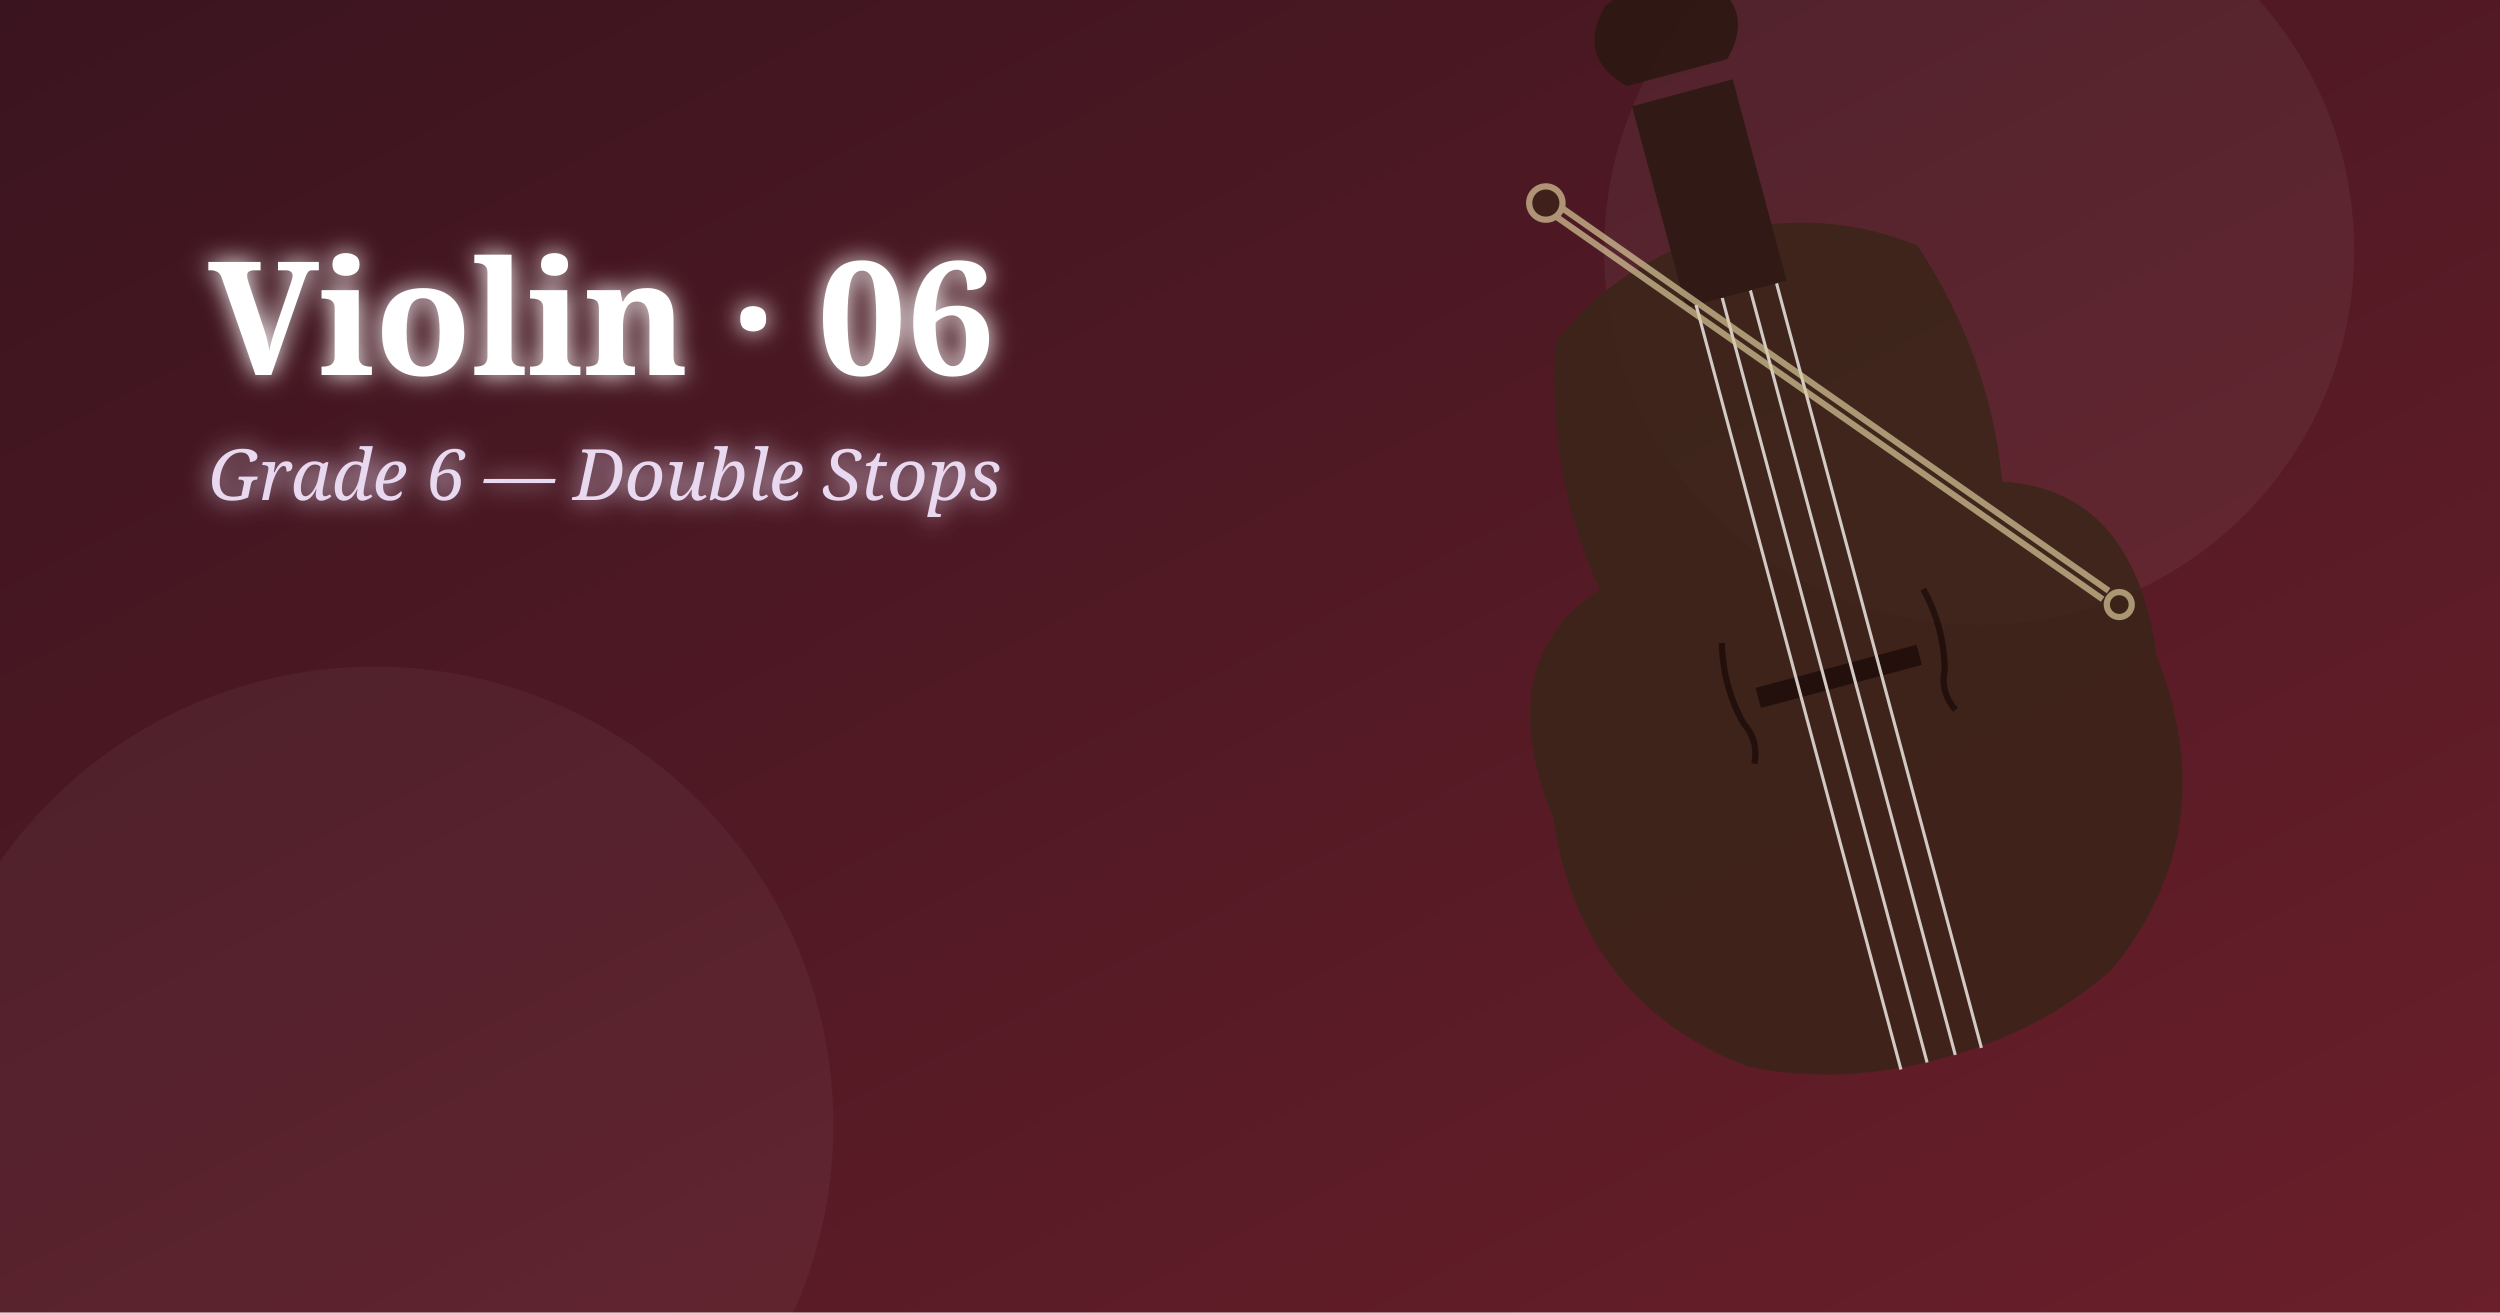
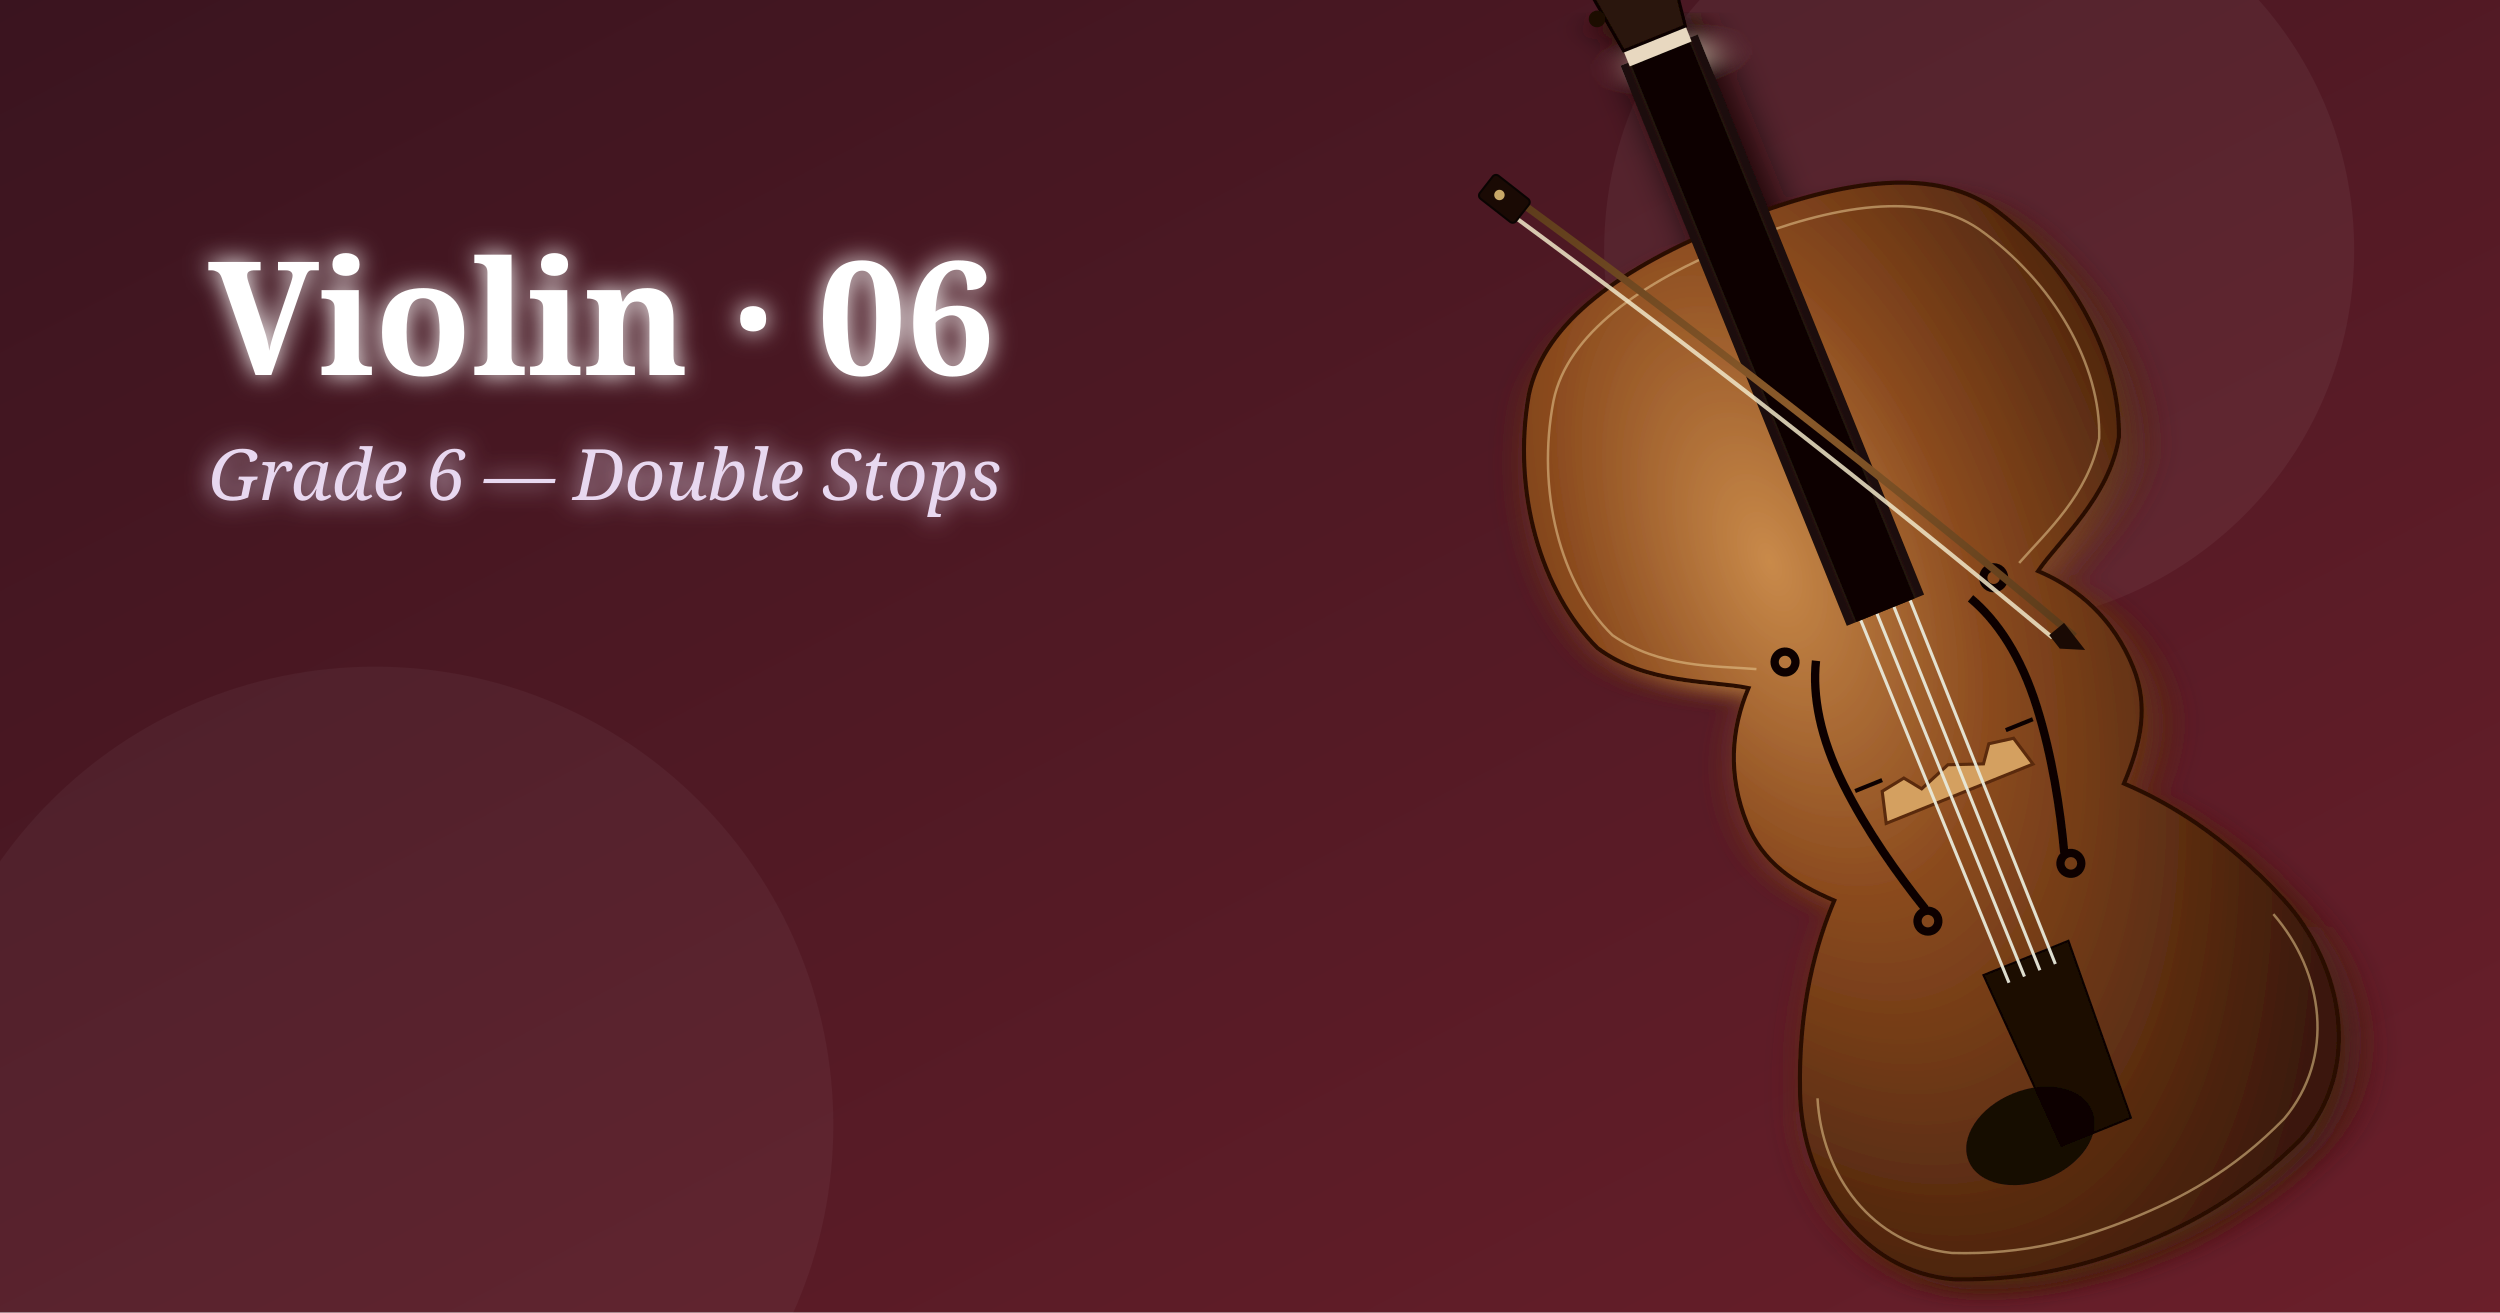
<svg xmlns="http://www.w3.org/2000/svg" viewBox="0 0 1200 630" role="img" aria-label="Violin · 06 - Grade 6 — Double Stops">
  <defs>
    <linearGradient id="bg" x1="0" y1="0" x2="1" y2="1">
      <stop offset="0%" stop-color="#3a141f" />
      <stop offset="100%" stop-color="#6a1f2a" />
+     </linearGradient>
+     <radialGradient id="bodyShine" cx="0.35" cy="0.3" r="0.8">
+       <stop offset="0%" stop-color="#c98a4a" />
+       <stop offset="40%" stop-color="#8a4a1e" />
+       <stop offset="100%" stop-color="#3a1808" />
+     </radialGradient>
+     <linearGradient id="neckShade" x1="0" y1="0" x2="1" y2="0">
+       <stop offset="0%" stop-color="#1a0e08" />
+       <stop offset="50%" stop-color="#3a1f12" />
+       <stop offset="100%" stop-color="#1a0e08" />
+     </linearGradient>
+     <linearGradient id="bowStick" x1="0" y1="0" x2="1" y2="0">
+       <stop offset="0%" stop-color="#5a3a1a" />
+       <stop offset="50%" stop-color="#8a5a2a" />
+       <stop offset="100%" stop-color="#5a3a1a" />
    </linearGradient>
    <filter id="glow" x="-20%" y="-20%" width="140%" height="140%">
      <feGaussianBlur stdDeviation="6" result="b" />
      <feMerge>
        <feMergeNode in="b" />
        <feMergeNode in="SourceGraphic" />
      </feMerge>
    </filter>
+     <filter id="violinShadow" x="-20%" y="-20%" width="140%" height="140%">
+       <feGaussianBlur stdDeviation="8" result="b" />
+       <feOffset in="b" dx="4" dy="8" result="o" />
+       <feMerge>
+         <feMergeNode in="o" />
+         <feMergeNode in="SourceGraphic" />
+       </feMerge>
+     </filter>
  </defs>
  <rect width="1200" height="630" fill="url(#bg)" />
  <circle cx="950" cy="120" r="180" fill="#ffffff" opacity="0.05" />
  <circle cx="180" cy="540" r="220" fill="#ffffff" opacity="0.04" />
-   <g transform="translate(880 315) rotate(-15)" fill="#ffffff" opacity="0.85">
-     <path d="M -90 -180 Q -110 -120 -100 -60 Q -160 -40 -150 40 Q -160 130 -90 180 Q -50 200 0 200 Q 50 200 90 180 Q 160 130 150 40 Q 160 -40 100 -60 Q 110 -120 90 -180 Q 50 -210 0 -210 Q -50 -210 -90 -180 Z" fill="#3a2418" />
-     <path d="M -50 -20 Q -55 0 -50 20 Q -45 30 -50 40" stroke="#1a0e08" stroke-width="3" fill="none" />
-     <path d="M  50 -20 Q  55 0  50 20 Q  45 30  50 40" stroke="#1a0e08" stroke-width="3" fill="none" />
-     <rect x="-40" y="5" width="80" height="10" fill="#1a0e08" />
-     <line x1="-20" y1="-180" x2="-20" y2="200" stroke="#e8e8e0" stroke-width="1.5" />
-     <line x1="-7" y1="-180" x2="-7" y2="200" stroke="#e8e8e0" stroke-width="1.5" />
-     <line x1="7" y1="-180" x2="7" y2="200" stroke="#e8e8e0" stroke-width="1.5" />
-     <line x1="20" y1="-180" x2="20" y2="200" stroke="#e8e8e0" stroke-width="1.5" />
-     <rect x="-25" y="-280" width="50" height="100" fill="#2a1810" />
-     <path d="M -25 -290 Q -45 -310 -25 -330 Q 0 -340 25 -330 Q 45 -310 25 -290" fill="#2a1810" />
+   <g transform="translate(920 330) rotate(-22)" filter="url(#violinShadow)">
+     <path d="       M 0,-240       C -55,-240 -100,-230 -120,-200       C -145,-160 -150,-110 -135,-75       C -120,-50 -90,-40 -75,-30       C -90,-15  -100,5   -100,30       C -100,50  -90,65   -75,80       C -90,95   -110,120 -125,160       C -140,200 -130,250 -90,270       C -55,285 -25,288 0,288       C 25,288  55,285  90,270       C 130,250 140,200 125,160       C 110,120 90,95  75,80       C 90,65   100,50  100,30       C 100,5   90,-15  75,-30       C 90,-40  120,-50 135,-75       C 150,-110 145,-160 120,-200       C 100,-230 55,-240 0,-240       Z" fill="url(#bodyShine)" stroke="#2a0e04" stroke-width="2" />
+     <path d="       M 0,-230       C -50,-230 -92,-220 -110,-193       C -134,-156 -140,-110 -126,-78       C -111,-55 -86,-46 -68,-37       M 68,-37       C 86,-46 111,-55 126,-78       C 140,-110 134,-156 110,-193       C 92,-220 50,-230 0,-230       M -118,165       C -130,200 -120,240 -86,258       C -54,272 -26,275 0,275       C 26,275 54,272 86,258       C 120,240 130,200 118,165       " stroke="#e8c890" stroke-width="1.2" fill="none" opacity="0.55" />
+     <g fill="#0a0402" stroke="#0a0402" stroke-width="1">
+       <path d="         M -40,-30         C -48,-15 -52,5 -50,30         C -48,55 -42,80 -36,100         M -50,-32 a 5,5 0 1 0 -1,1 Z         M -34,102 a 5,5 0 1 0 1,1 Z         " stroke-width="4" fill="none" />
+       <line x1="-46" y1="35" x2="-32" y2="35" stroke-width="2" />
+       <path d="         M 40,-30         C 48,-15 52,5 50,30         C 48,55 42,80 36,100         M 50,-32 a 5,5 0 1 1 1,1 Z         M 34,102 a 5,5 0 1 1 -1,1 Z         " stroke-width="4" fill="none" />
+       <line x1="46" y1="35" x2="32" y2="35" stroke-width="2" />
+     </g>
+     <path d="M -38,55 L -34,40 L -22,38 L -16,46 L 0,40 L 16,46 L 22,38 L 34,40 L 38,55 Z" fill="#d4a060" stroke="#5a2a0a" stroke-width="1.5" />
+     <path d="M -22,140 L 22,140 L 18,230 L -18,230 Z" fill="#1a0a04" stroke="#0a0402" stroke-width="1" />
+     <ellipse cx="-30" cy="220" rx="32" ry="22" fill="#0a0402" opacity="0.85" />
+     <g stroke="#e8e8d8" stroke-width="1.5" opacity="0.95">
+       <line x1="-12" y1="148" x2="-14" y2="-330" />
+       <line x1="-4" y1="148" x2="-5" y2="-330" />
+       <line x1="4" y1="148" x2="5" y2="-330" />
+       <line x1="12" y1="148" x2="14" y2="-330" />
+     </g>
+     <rect x="-20" y="-330" width="40" height="290" fill="url(#neckShade)" />
+     <rect x="-15" y="-330" width="30" height="290" fill="#0a0402" />
+     <rect x="-16" y="-336" width="32" height="8" fill="#e8d8c0" />
+     <path d="M -16,-336 L -22,-380 L -18,-410 L 18,-410 L 22,-380 L 16,-336 Z" fill="#2a1208" stroke="#0a0402" stroke-width="1.5" />
+     <g fill="#1a0a04">
+       <circle cx="-22" cy="-355" r="4" />
+       <circle cx="22" cy="-365" r="4" />
+       <circle cx="-22" cy="-380" r="4" />
+       <circle cx="22" cy="-395" r="4" />
+     </g>
+     <g fill="none" stroke="#4a2a14" stroke-width="3">
+       <path d="         M 18,-410         C 25,-420 25,-435 12,-440         C -5,-446 -20,-432 -20,-418         C -20,-402 -8,-394 4,-398         C 14,-402 14,-414 6,-416         C -2,-418 -8,-410 -4,-406         " fill="#3a1f0e" />
+       <path d="M -4,-406 C -2,-410 4,-410 6,-406" stroke="#8a5a2a" stroke-width="1.5" />
+     </g>
  </g>
-   <g transform="translate(750 100) rotate(35)" stroke="#d8c898" stroke-width="3" fill="none" opacity="0.7">
-     <line x1="0" y1="0" x2="320" y2="0" />
-     <line x1="0" y1="5" x2="320" y2="5" />
-     <circle cx="-8" cy="2.5" r="8" fill="#3a2418" />
-     <circle cx="328" cy="2.5" r="6" fill="#3a2418" />
+   <g transform="translate(720 90) rotate(38)">
+     <path d="M 0,0 Q 175,-6 350,0" stroke="url(#bowStick)" stroke-width="3.5" fill="none" />
+     <path d="M 8,7 Q 175,2 342,7" stroke="#f0e6c8" stroke-width="2" fill="none" opacity="0.85" />
+     <rect x="-6" y="-4" width="22" height="14" fill="#1a0a04" stroke="#0a0402" stroke-width="1" rx="2" />
+     <circle cx="2" cy="3" r="2.5" fill="#c8a868" />
+     <path d="M 342,-2 L 358,2 L 348,9 L 340,7 Z" fill="#1a0a04" />
  </g>
  <g filter="url(#glow)">
    <text x="100" y="180" fill="#ffffff" font-family="Georgia, serif" font-size="76" font-weight="600">Violin · 06</text>
    <text x="100" y="240" fill="#e8d8f0" font-family="Georgia, serif" font-size="34" font-style="italic">Grade 6 — Double Stops</text>
  </g>
</svg>
